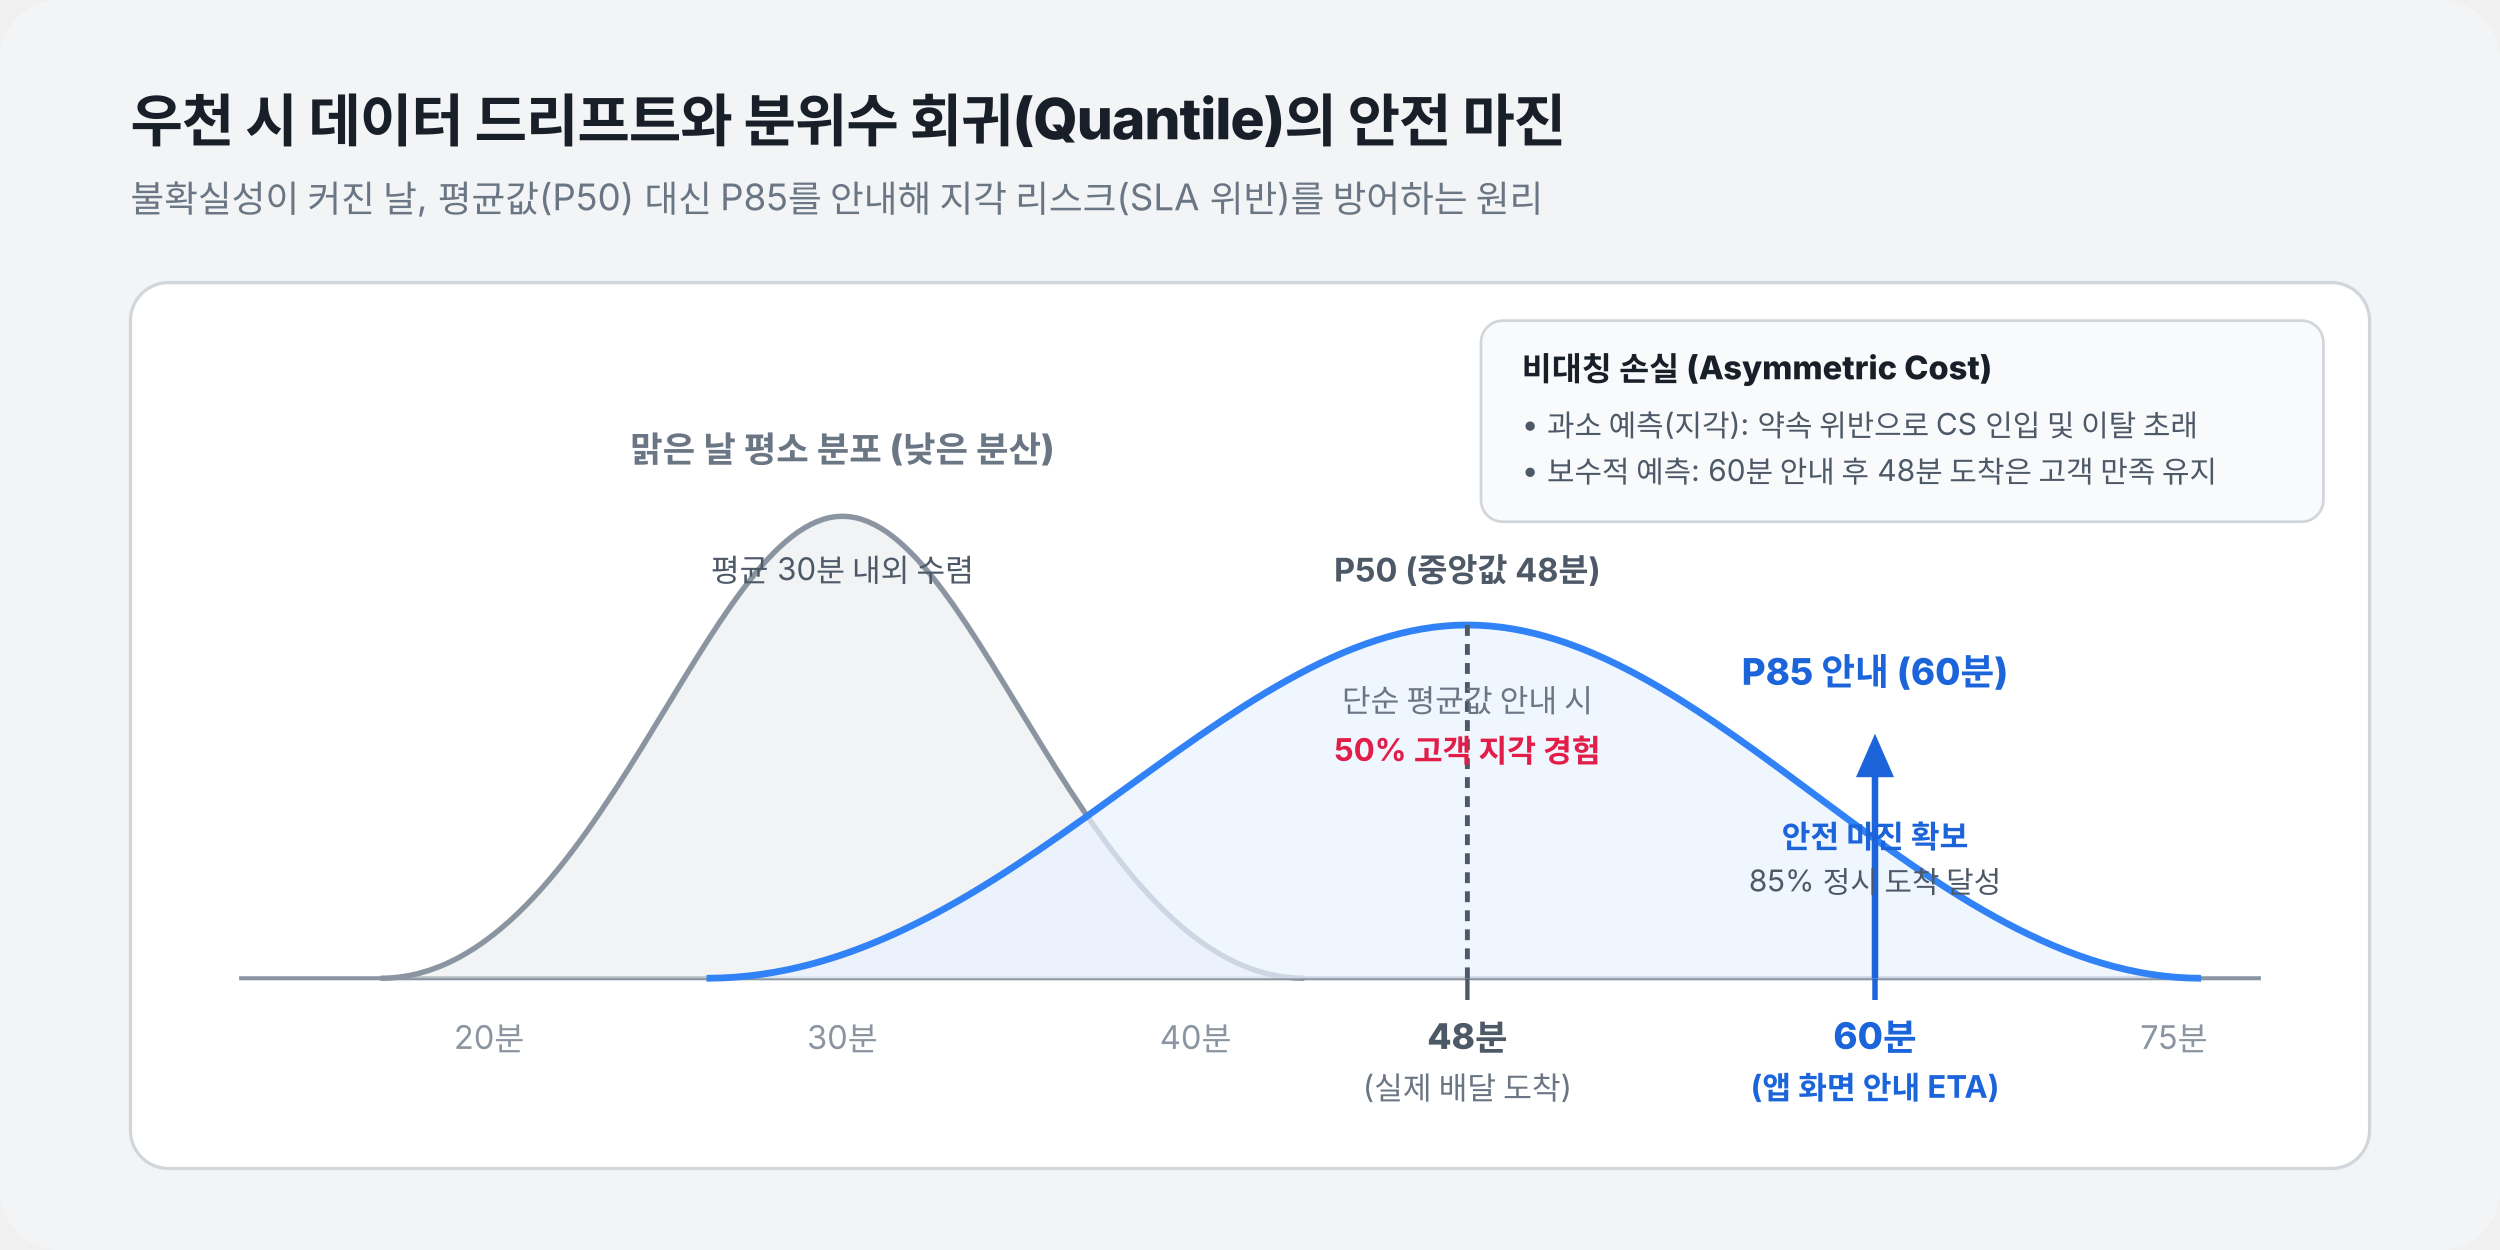
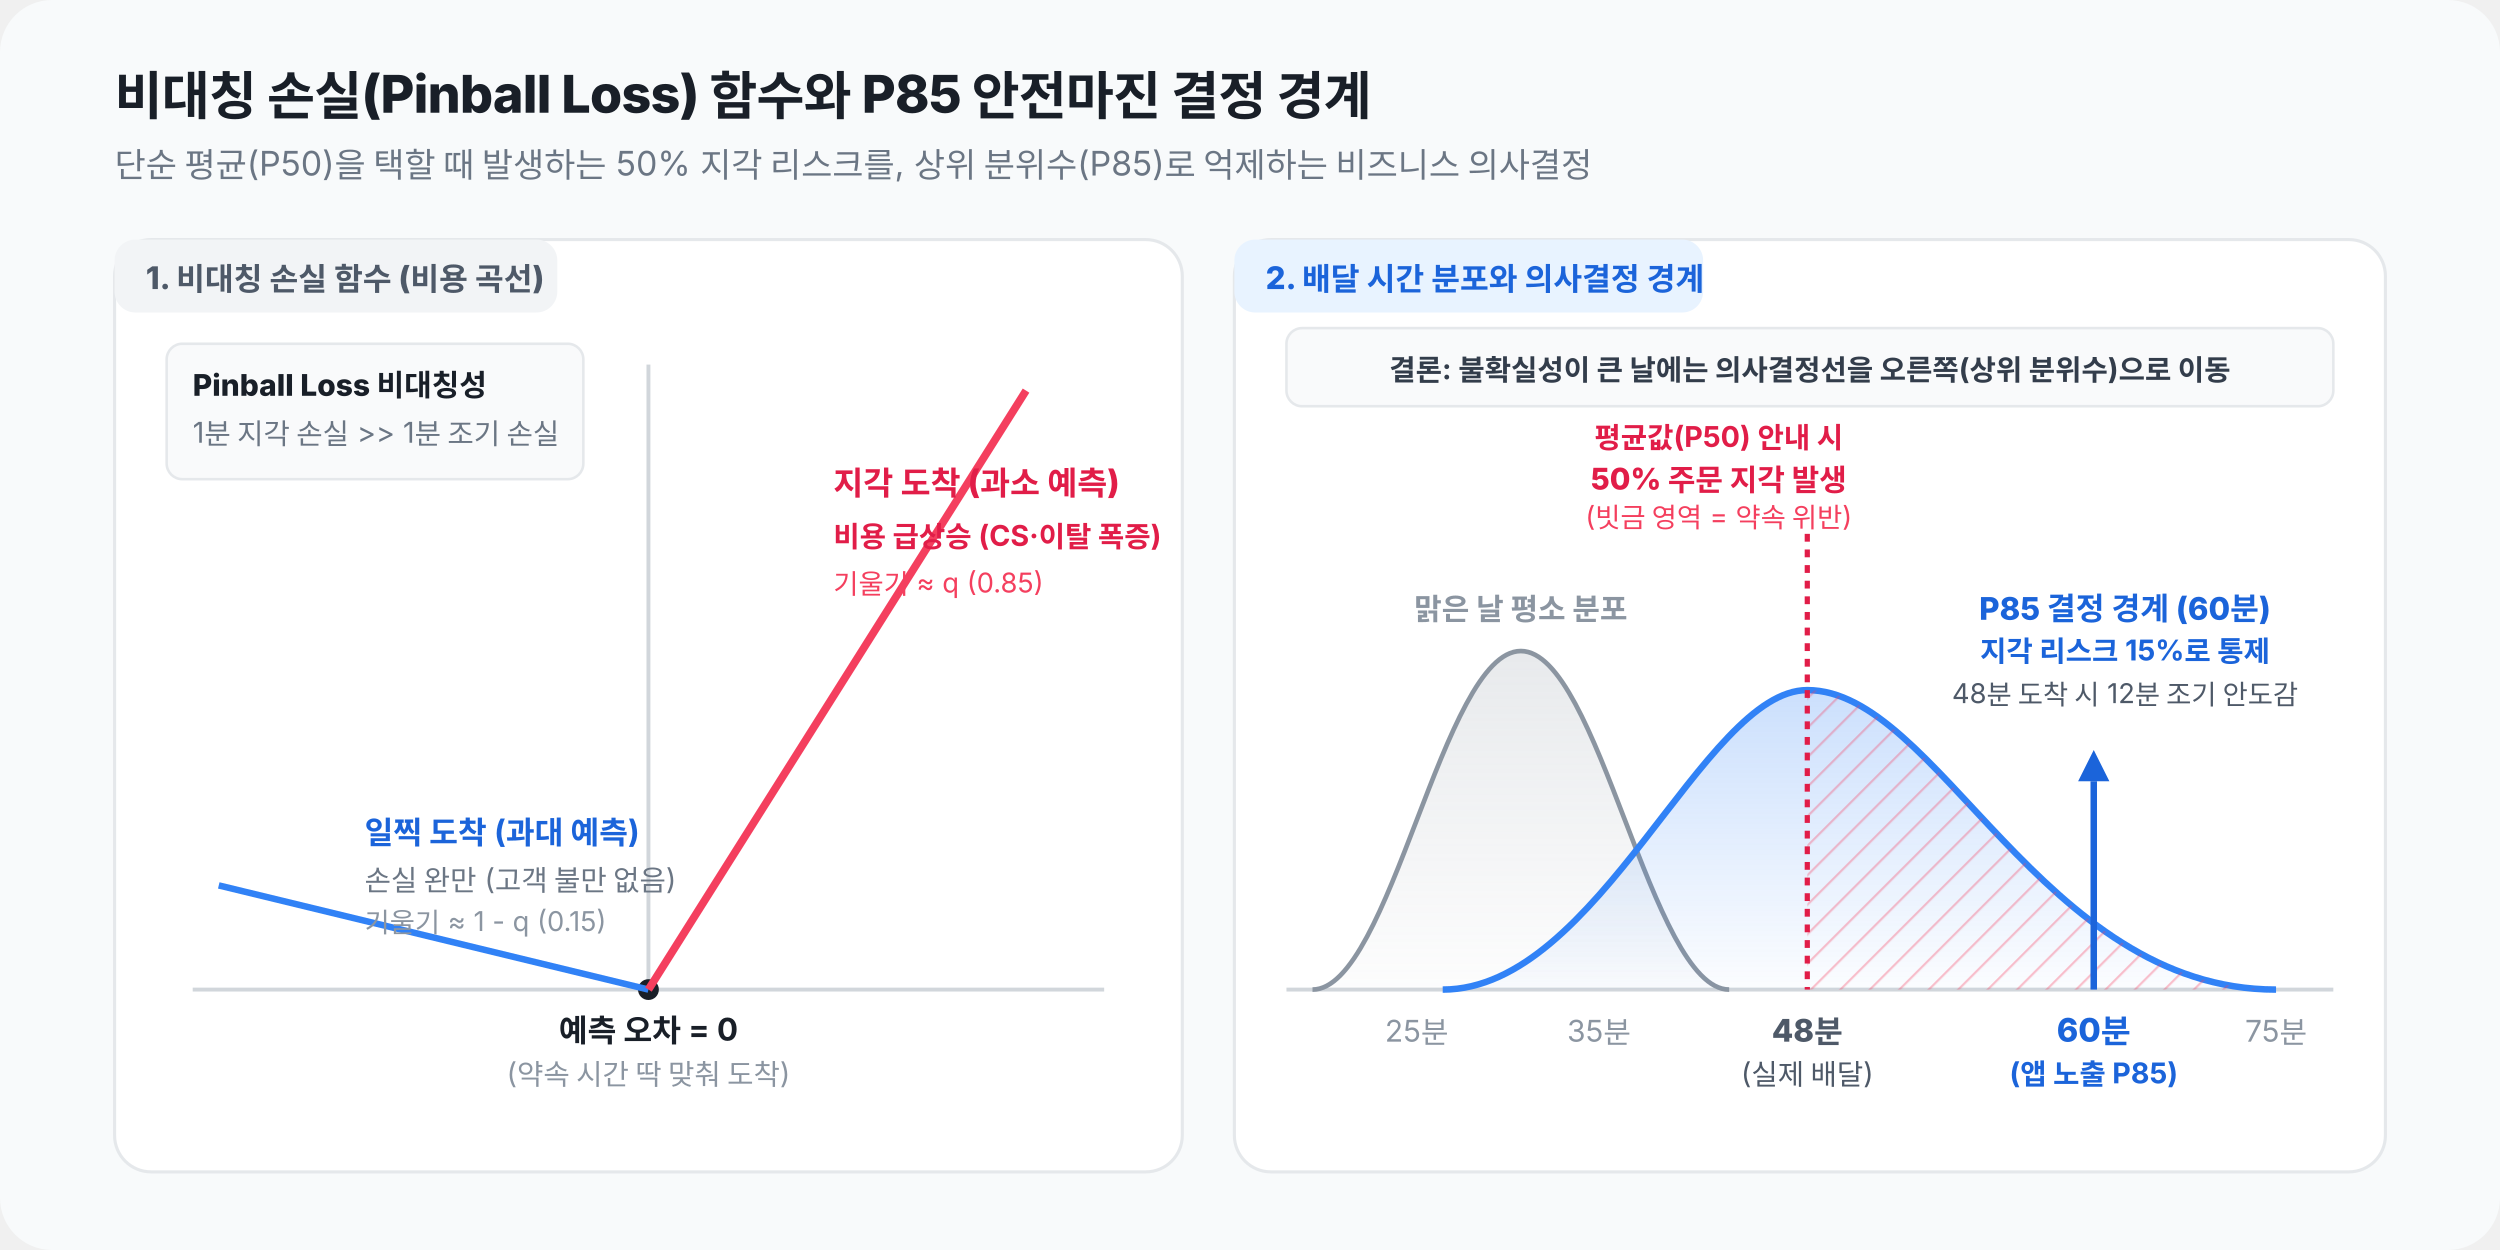
- <svg xmlns="http://www.w3.org/2000/svg" viewBox="0 0 920 460" width="100%" font-family="Pretendard, -apple-system, BlinkMacSystemFont, 'Segoe UI', sans-serif">
+ <svg xmlns="http://www.w3.org/2000/svg" viewBox="0 0 960 480" width="100%" font-family="Pretendard, -apple-system, BlinkMacSystemFont, 'Segoe UI', sans-serif">
  <defs>
-     <marker id="arrow-p85" viewBox="0 0 10 10" refX="5" refY="2" markerWidth="6" markerHeight="6" orient="auto-start-reverse">
-       <path d="M 0 8 L 5 0 L 10 8 z" fill="#1b64da" />
-     </marker>
+     <pattern id="hatch-late" width="8" height="8" patternTransform="rotate(45 0 0)" patternUnits="userSpaceOnUse">
+       <line x1="0" y1="0" x2="0" y2="8" stroke="#f43f5e" stroke-width="1.8" stroke-opacity="0.3" />
+     </pattern>
+     <linearGradient id="curve-fill-rain" x1="0%" y1="0%" x2="0%" y2="100%">
+       <stop offset="0%" stop-color="#3182f6" stop-opacity="0.25" />
+       <stop offset="100%" stop-color="#3182f6" stop-opacity="0.02" />
+     </linearGradient>
+     <linearGradient id="curve-fill-clear" x1="0%" y1="0%" x2="0%" y2="100%">
+       <stop offset="0%" stop-color="#8b95a1" stop-opacity="0.2" />
+       <stop offset="100%" stop-color="#8b95a1" stop-opacity="0.02" />
+     </linearGradient>
  </defs>
-   <rect width="920" height="460" rx="22" fill="#f2f4f6" />
-   <text x="48" y="52" font-size="21" font-weight="800" fill="#191f28" letter-spacing="-0.4">우천 시 데이터 드리프트와 분위수 회귀(Quantile)의 안전 마진</text>
-   <text x="48" y="78" font-size="13.5" fill="#6b7684">불확실성이 커진 날, 평균값(P50) 대신 P85를 안내해 지각 리스크(SLA 위반)를 방어하는 원리</text>
-   <rect x="48" y="104" width="824" height="326" rx="14" fill="#ffffff" stroke="#d1d6db" stroke-width="1.2" />
-   <line x1="88" y1="360" x2="832" y2="360" stroke="#8b95a1" stroke-width="1.5" />
-   <text x="180" y="386" font-size="12" fill="#8b95a1" text-anchor="middle">20분</text>
-   <text x="310" y="386" font-size="12" fill="#8b95a1" text-anchor="middle">30분</text>
-   <text x="440" y="386" font-size="12" fill="#8b95a1" text-anchor="middle">40분</text>
-   <line x1="540" y1="360" x2="540" y2="368" stroke="#4e5968" stroke-width="1.6" />
-   <text x="540" y="386" font-size="13" font-weight="800" fill="#4e5968" text-anchor="middle">48분</text>
-   <text x="540" y="404" font-size="11.5" fill="#6b7684" text-anchor="middle">(실제 배달 도착)</text>
-   <line x1="690" y1="360" x2="690" y2="368" stroke="#1b64da" stroke-width="2" />
-   <text x="690" y="386" font-size="13.5" font-weight="800" fill="#1b64da" text-anchor="middle">60분</text>
-   <text x="690" y="404" font-size="11.5" font-weight="700" fill="#1b64da" text-anchor="middle">(앱 화면 안내 ETA)</text>
-   <text x="800" y="386" font-size="12" fill="#8b95a1" text-anchor="middle">75분</text>
-   <path d="M 140 360 C 220 360, 260 190, 310 190 C 360 190, 400 360, 480 360 Z" fill="#e5e8eb" fill-opacity="0.5" />
-   <path d="M 140 360 C 220 360, 260 190, 310 190 C 360 190, 400 360, 480 360" fill="none" stroke="#8b95a1" stroke-width="2" />
-   <text x="310" y="170" font-size="13" font-weight="800" fill="#6b7684" text-anchor="middle">맑은 날 평소 분포 (낮은 분산)</text>
-   <text x="310" y="214" font-size="11.5" fill="#4e5968" text-anchor="middle">평균 30분 내외 수렴</text>
-   <path d="M 260 360 C 370 360, 450 230, 540 230 C 630 230, 710 360, 810 360 Z" fill="#eaf2fe" fill-opacity="0.7" />
-   <path d="M 260 360 C 370 360, 450 230, 540 230 C 630 230, 710 360, 810 360" fill="none" stroke="#3182f6" stroke-width="2.5" />
-   <line x1="540" y1="230" x2="540" y2="360" stroke="#4e5968" stroke-width="1.8" stroke-dasharray="4 3" />
-   <text x="540" y="214" font-size="12" font-weight="700" fill="#4e5968" text-anchor="middle">P50 (중앙값 48분)</text>
-   <text x="540" y="262" font-size="11.5" fill="#6b7684" text-anchor="middle">단순 평균값 안내 시</text>
-   <text x="540" y="280" font-size="11.5" fill="#e11d48" font-weight="700" text-anchor="middle">50% 고객 지각 경험</text>
-   <line x1="690" y1="285" x2="690" y2="360" stroke="#1b64da" stroke-width="2.4" />
-   <polygon points="690,270 683,286 697,286" fill="#1b64da" />
-   <text x="690" y="252" font-size="13.5" font-weight="800" fill="#1b64da" text-anchor="middle">P85 안내 (60분)</text>
-   <text x="690" y="312" font-size="11.5" font-weight="700" fill="#1b64da" text-anchor="middle">안전 마진 확보</text>
-   <text x="690" y="328" font-size="11" fill="#4e5968" text-anchor="middle">85% 정시 도착 달성</text>
-   <rect x="545" y="118" width="310" height="74" rx="8" fill="#f8fafb" stroke="#d1d6db" stroke-width="1" />
-   <text x="560" y="140" font-size="12" font-weight="800" fill="#191f28">비대칭 손실 (Asymmetric Cost)</text>
-   <text x="560" y="160" font-size="11" fill="#4e5968">• 과소 예측(지각): 약속 위반으로 CS 인입 및 이탈 초래</text>
-   <text x="560" y="177" font-size="11" fill="#4e5968">• 보수적 예측: 60분 안내 후 48분 도착은 고객 만족 유지</text>
+   <rect width="960" height="480" rx="20" fill="#f8fafb" />
+   <text x="44" y="44" font-size="20" font-weight="800" fill="#191f28" letter-spacing="-0.3">비대칭 손실(Pinball Loss) 함수와 P85 안전마진 결정 경계</text>
+   <text x="44" y="68" font-size="13" fill="#6b7684">단순 평균(P50)을 택할 때 발생하는 50% 지각 리스크를, 상위 분위수(P85)로 억제하는 비즈니스 의사결정</text>
+   <rect x="44" y="92" width="410" height="358" rx="14" fill="#ffffff" stroke="#e5e8eb" stroke-width="1.2" />
+   <rect x="44" y="92" width="170" height="28" rx="8" fill="#f2f4f6" />
+   <text x="56" y="111" font-size="12" font-weight="800" fill="#4e5968">1. 비대칭 손실 함수 (비용 곡선)</text>
+   <line x1="74" y1="380" x2="424" y2="380" stroke="#d1d6db" stroke-width="1.5" />
+   <line x1="249" y1="140" x2="249" y2="380" stroke="#d1d6db" stroke-width="1.5" />
+   <circle cx="249" cy="380" r="4" fill="#191f28" />
+   <text x="249" y="400" font-size="12" font-weight="700" fill="#191f28" text-anchor="middle">예측 오차 = 0</text>
+   <text x="249" y="416" font-size="11" fill="#8b95a1" text-anchor="middle">(약속 시간 딱 맞춰 도착)</text>
+   <line x1="84" y1="340" x2="249" y2="380" stroke="#3182f6" stroke-width="2.5" />
+   <text x="140" y="324" font-size="12" font-weight="700" fill="#1b64da">일찍 도착 (과대 예측)</text>
+   <text x="140" y="342" font-size="11" fill="#6b7684">손실 완만 (고객 불만 없음)</text>
+   <text x="140" y="358" font-size="10.5" fill="#8b95a1">기울기 ≈ 1 - q (0.15)</text>
+   <line x1="249" y1="380" x2="394" y2="150" stroke="#f43f5e" stroke-width="3" />
+   <text x="320" y="190" font-size="12.5" font-weight="800" fill="#e11d48">지각 도착 (과소 예측)</text>
+   <text x="320" y="210" font-size="11" font-weight="700" fill="#e11d48">비용 급상승 (CS·이탈 폭증)</text>
+   <text x="320" y="228" font-size="10.5" fill="#f43f5e">기울기 ≈ q (0.85)</text>
+   <rect x="64" y="132" width="160" height="52" rx="6" fill="#f9fafb" stroke="#e5e8eb" stroke-width="1" />
+   <text x="74" y="152" font-size="11.5" font-weight="800" fill="#191f28">Pinball Loss 비대칭성</text>
+   <text x="74" y="170" font-size="11" fill="#6b7684">1분 지각 손실 &gt;&gt; 1분 조기 손실</text>
+   <rect x="474" y="92" width="442" height="358" rx="14" fill="#ffffff" stroke="#e5e8eb" stroke-width="1.2" />
+   <rect x="474" y="92" width="180" height="28" rx="8" fill="#e8f3ff" />
+   <text x="486" y="111" font-size="12" font-weight="800" fill="#1b64da">2. 배달 시간 분포와 의사결정 경계</text>
+   <line x1="494" y1="380" x2="896" y2="380" stroke="#d1d6db" stroke-width="1.5" />
+   <text x="544" y="400" font-size="11.5" fill="#8b95a1" text-anchor="middle">25분</text>
+   <text x="614" y="400" font-size="11.5" fill="#8b95a1" text-anchor="middle">35분</text>
+   <text x="694" y="400" font-size="12" font-weight="800" fill="#4e5968" text-anchor="middle">48분</text>
+   <text x="694" y="416" font-size="11" fill="#4e5968" text-anchor="middle">(실제 배달)</text>
+   <text x="804" y="400" font-size="12.5" font-weight="800" fill="#1b64da" text-anchor="middle">60분</text>
+   <text x="804" y="416" font-size="11" font-weight="700" fill="#1b64da" text-anchor="middle">(앱 노출 P85)</text>
+   <text x="874" y="400" font-size="11.5" fill="#8b95a1" text-anchor="middle">75분</text>
+   <path d="M 504 380 C 534 380, 554 250, 584 250 C 614 250, 634 380, 664 380 Z" fill="url(#curve-fill-clear)" />
+   <path d="M 504 380 C 534 380, 554 250, 584 250 C 614 250, 634 380, 664 380" fill="none" stroke="#8b95a1" stroke-width="1.8" />
+   <text x="584" y="238" font-size="11.5" font-weight="700" fill="#8b95a1" text-anchor="middle">맑은 날 평소 분포</text>
+   <path d="M 554 380 C 614 380, 654 265, 694 265 C 744 265, 784 380, 874 380 Z" fill="url(#curve-fill-rain)" />
+   <path d="M 554 380 C 614 380, 654 265, 694 265 C 744 265, 784 380, 874 380" fill="none" stroke="#3182f6" stroke-width="2.5" />
+   <path d="M 694 265 C 744 265, 784 380, 874 380 L 694 380 Z" fill="url(#hatch-late)" />
+   <line x1="694" y1="205" x2="694" y2="380" stroke="#e11d48" stroke-width="2" stroke-dasharray="3 3" />
+   <text x="660" y="172" font-size="11" font-weight="700" fill="#e11d48" text-anchor="middle">평균값(P50) 안내 시</text>
+   <text x="660" y="188" font-size="11.5" font-weight="800" fill="#e11d48" text-anchor="middle">50% 주문 지각 발생</text>
+   <text x="660" y="202" font-size="10.5" fill="#f43f5e" text-anchor="middle">(빗금 영역 = 약속 위반)</text>
+   <line x1="804" y1="300" x2="804" y2="380" stroke="#1b64da" stroke-width="2.5" />
+   <polygon points="804,288 798,300 810,300" fill="#1b64da" />
+   <text x="816" y="238" font-size="12" font-weight="800" fill="#1b64da" text-anchor="middle">P85 결정 경계 (60분)</text>
+   <text x="816" y="254" font-size="11" font-weight="700" fill="#1b64da" text-anchor="middle">지각 리스크 15%로 통제</text>
+   <text x="816" y="270" font-size="10.5" fill="#4e5968" text-anchor="middle">48분 도착 시 12분 조기 안도감</text>
+   <rect x="494" y="126" width="402" height="30" rx="6" fill="#f9fafb" stroke="#e5e8eb" stroke-width="1" />
+   <text x="695" y="146" font-size="11" font-weight="700" fill="#333d4b" text-anchor="middle">결론: 불확실성이 큰 날에는 의사결정선을 오른쪽(상위 분위수)으로 이동</text>
</svg>
